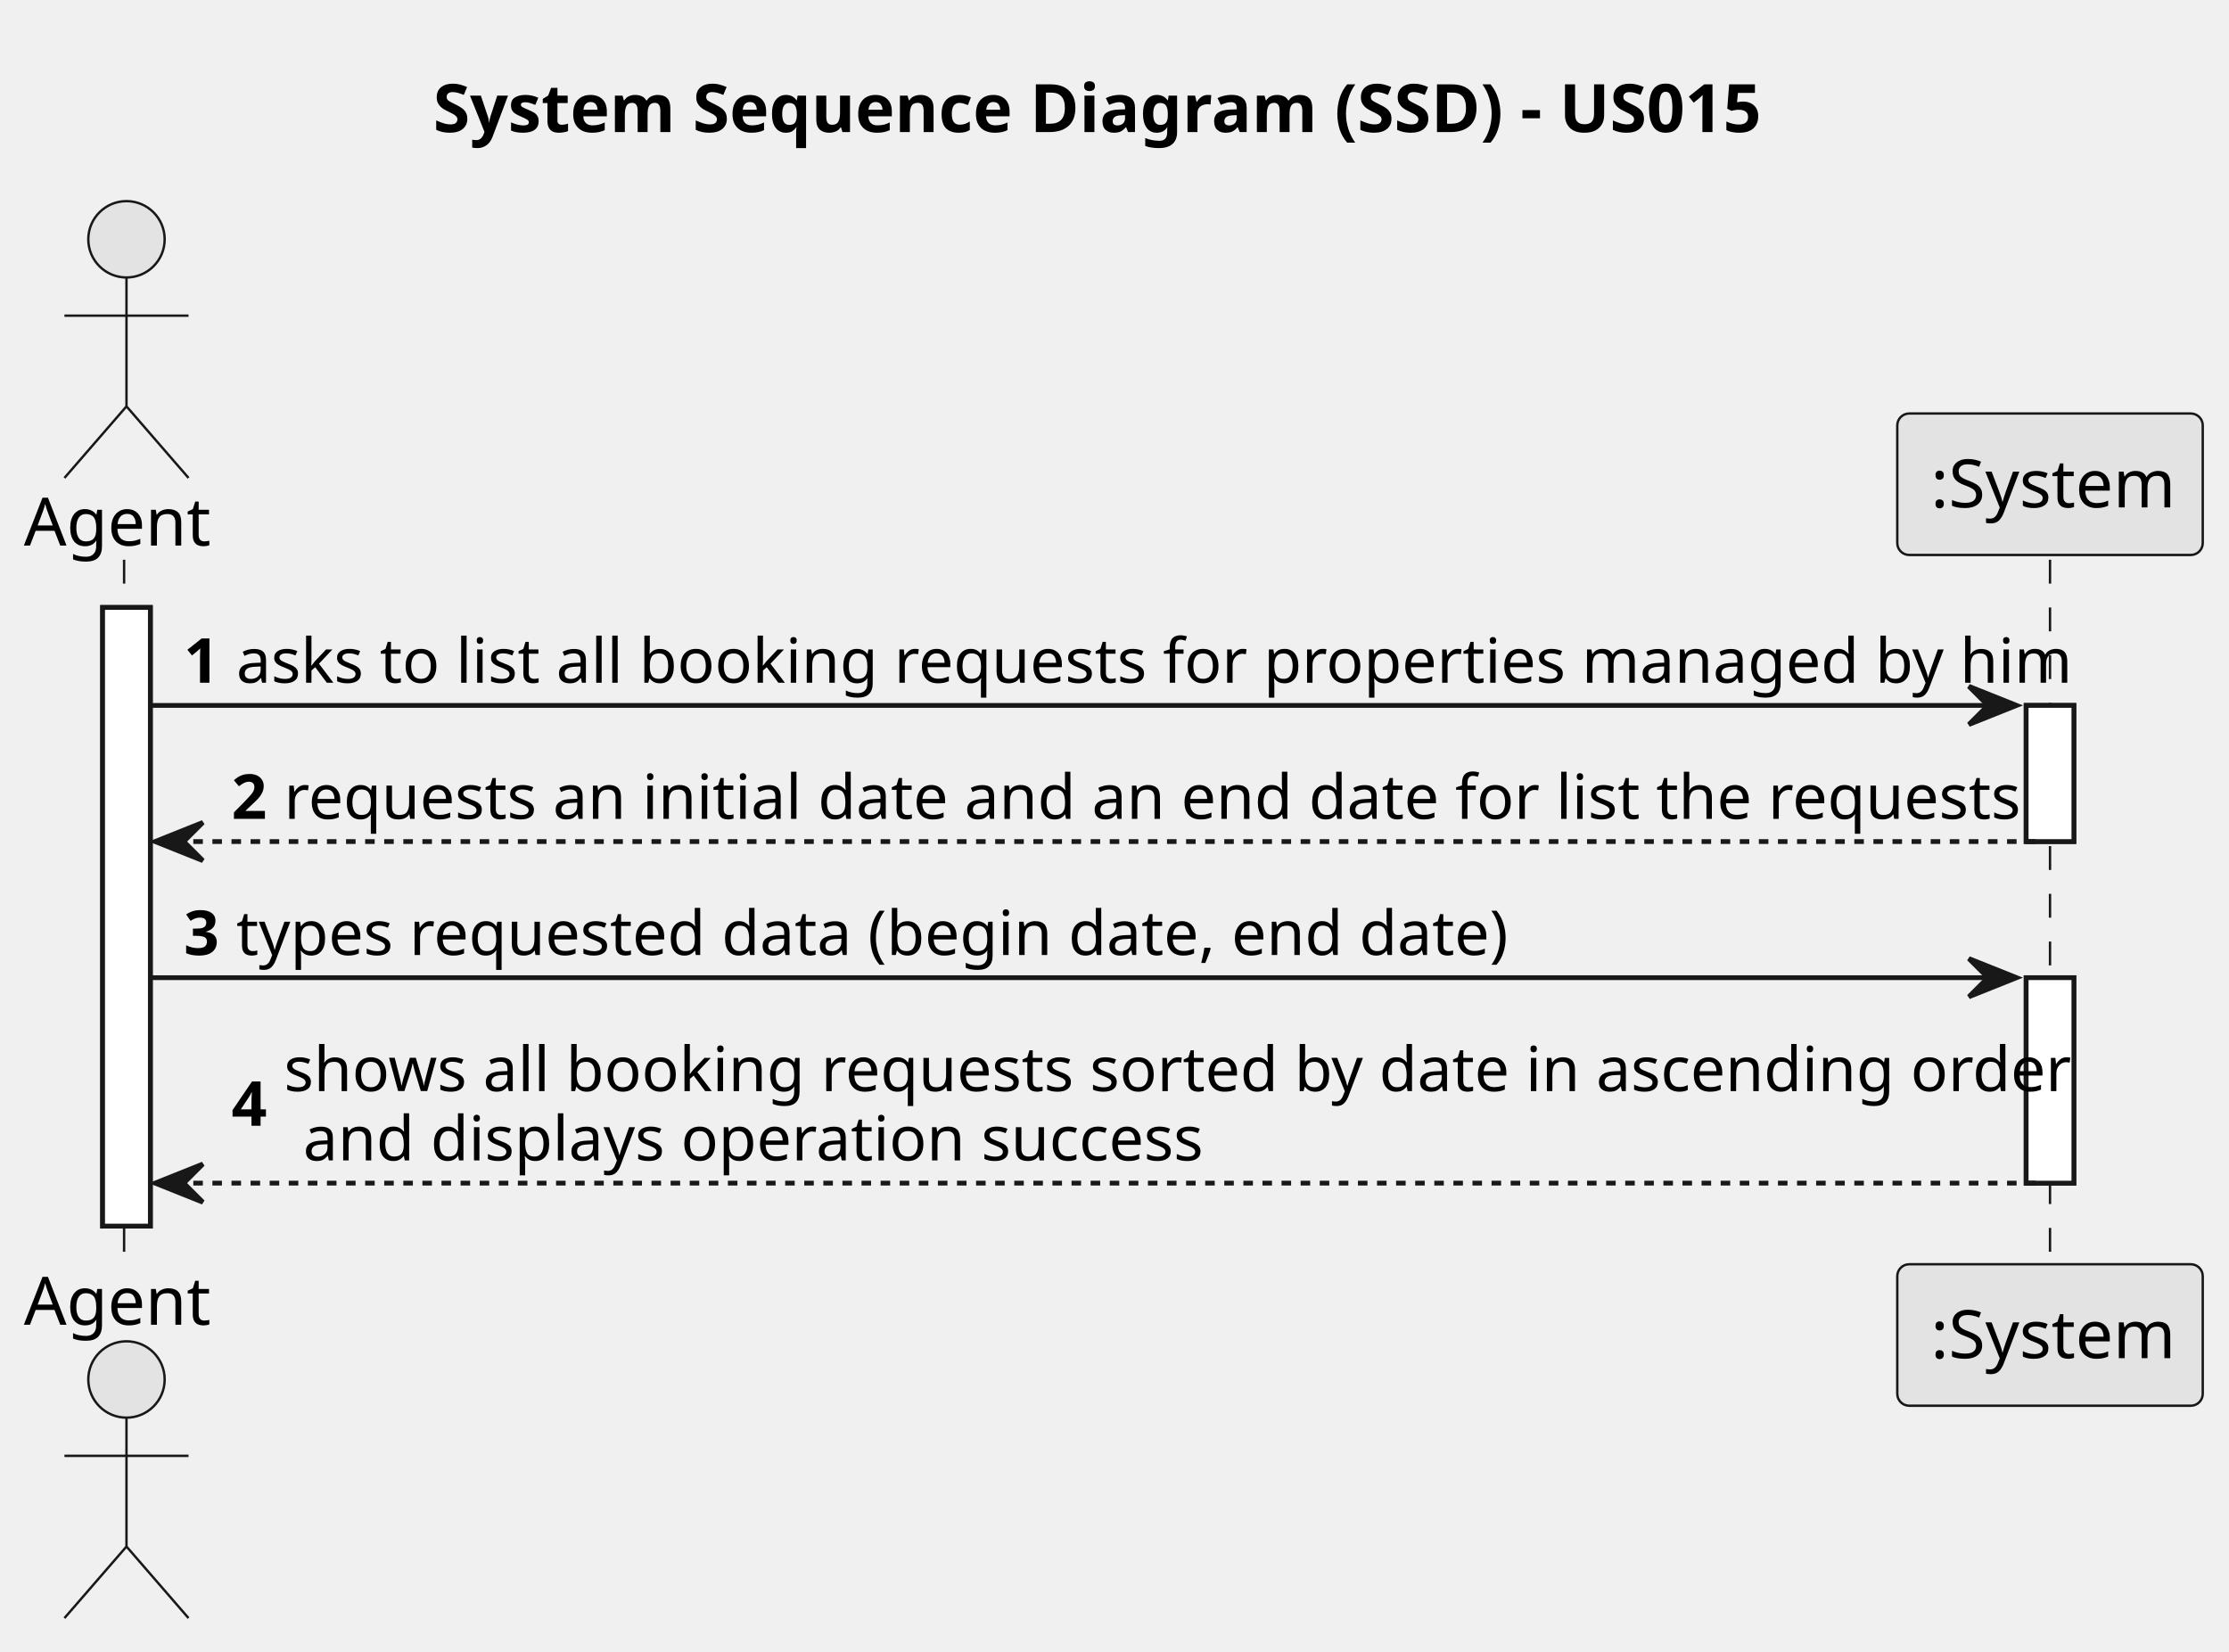
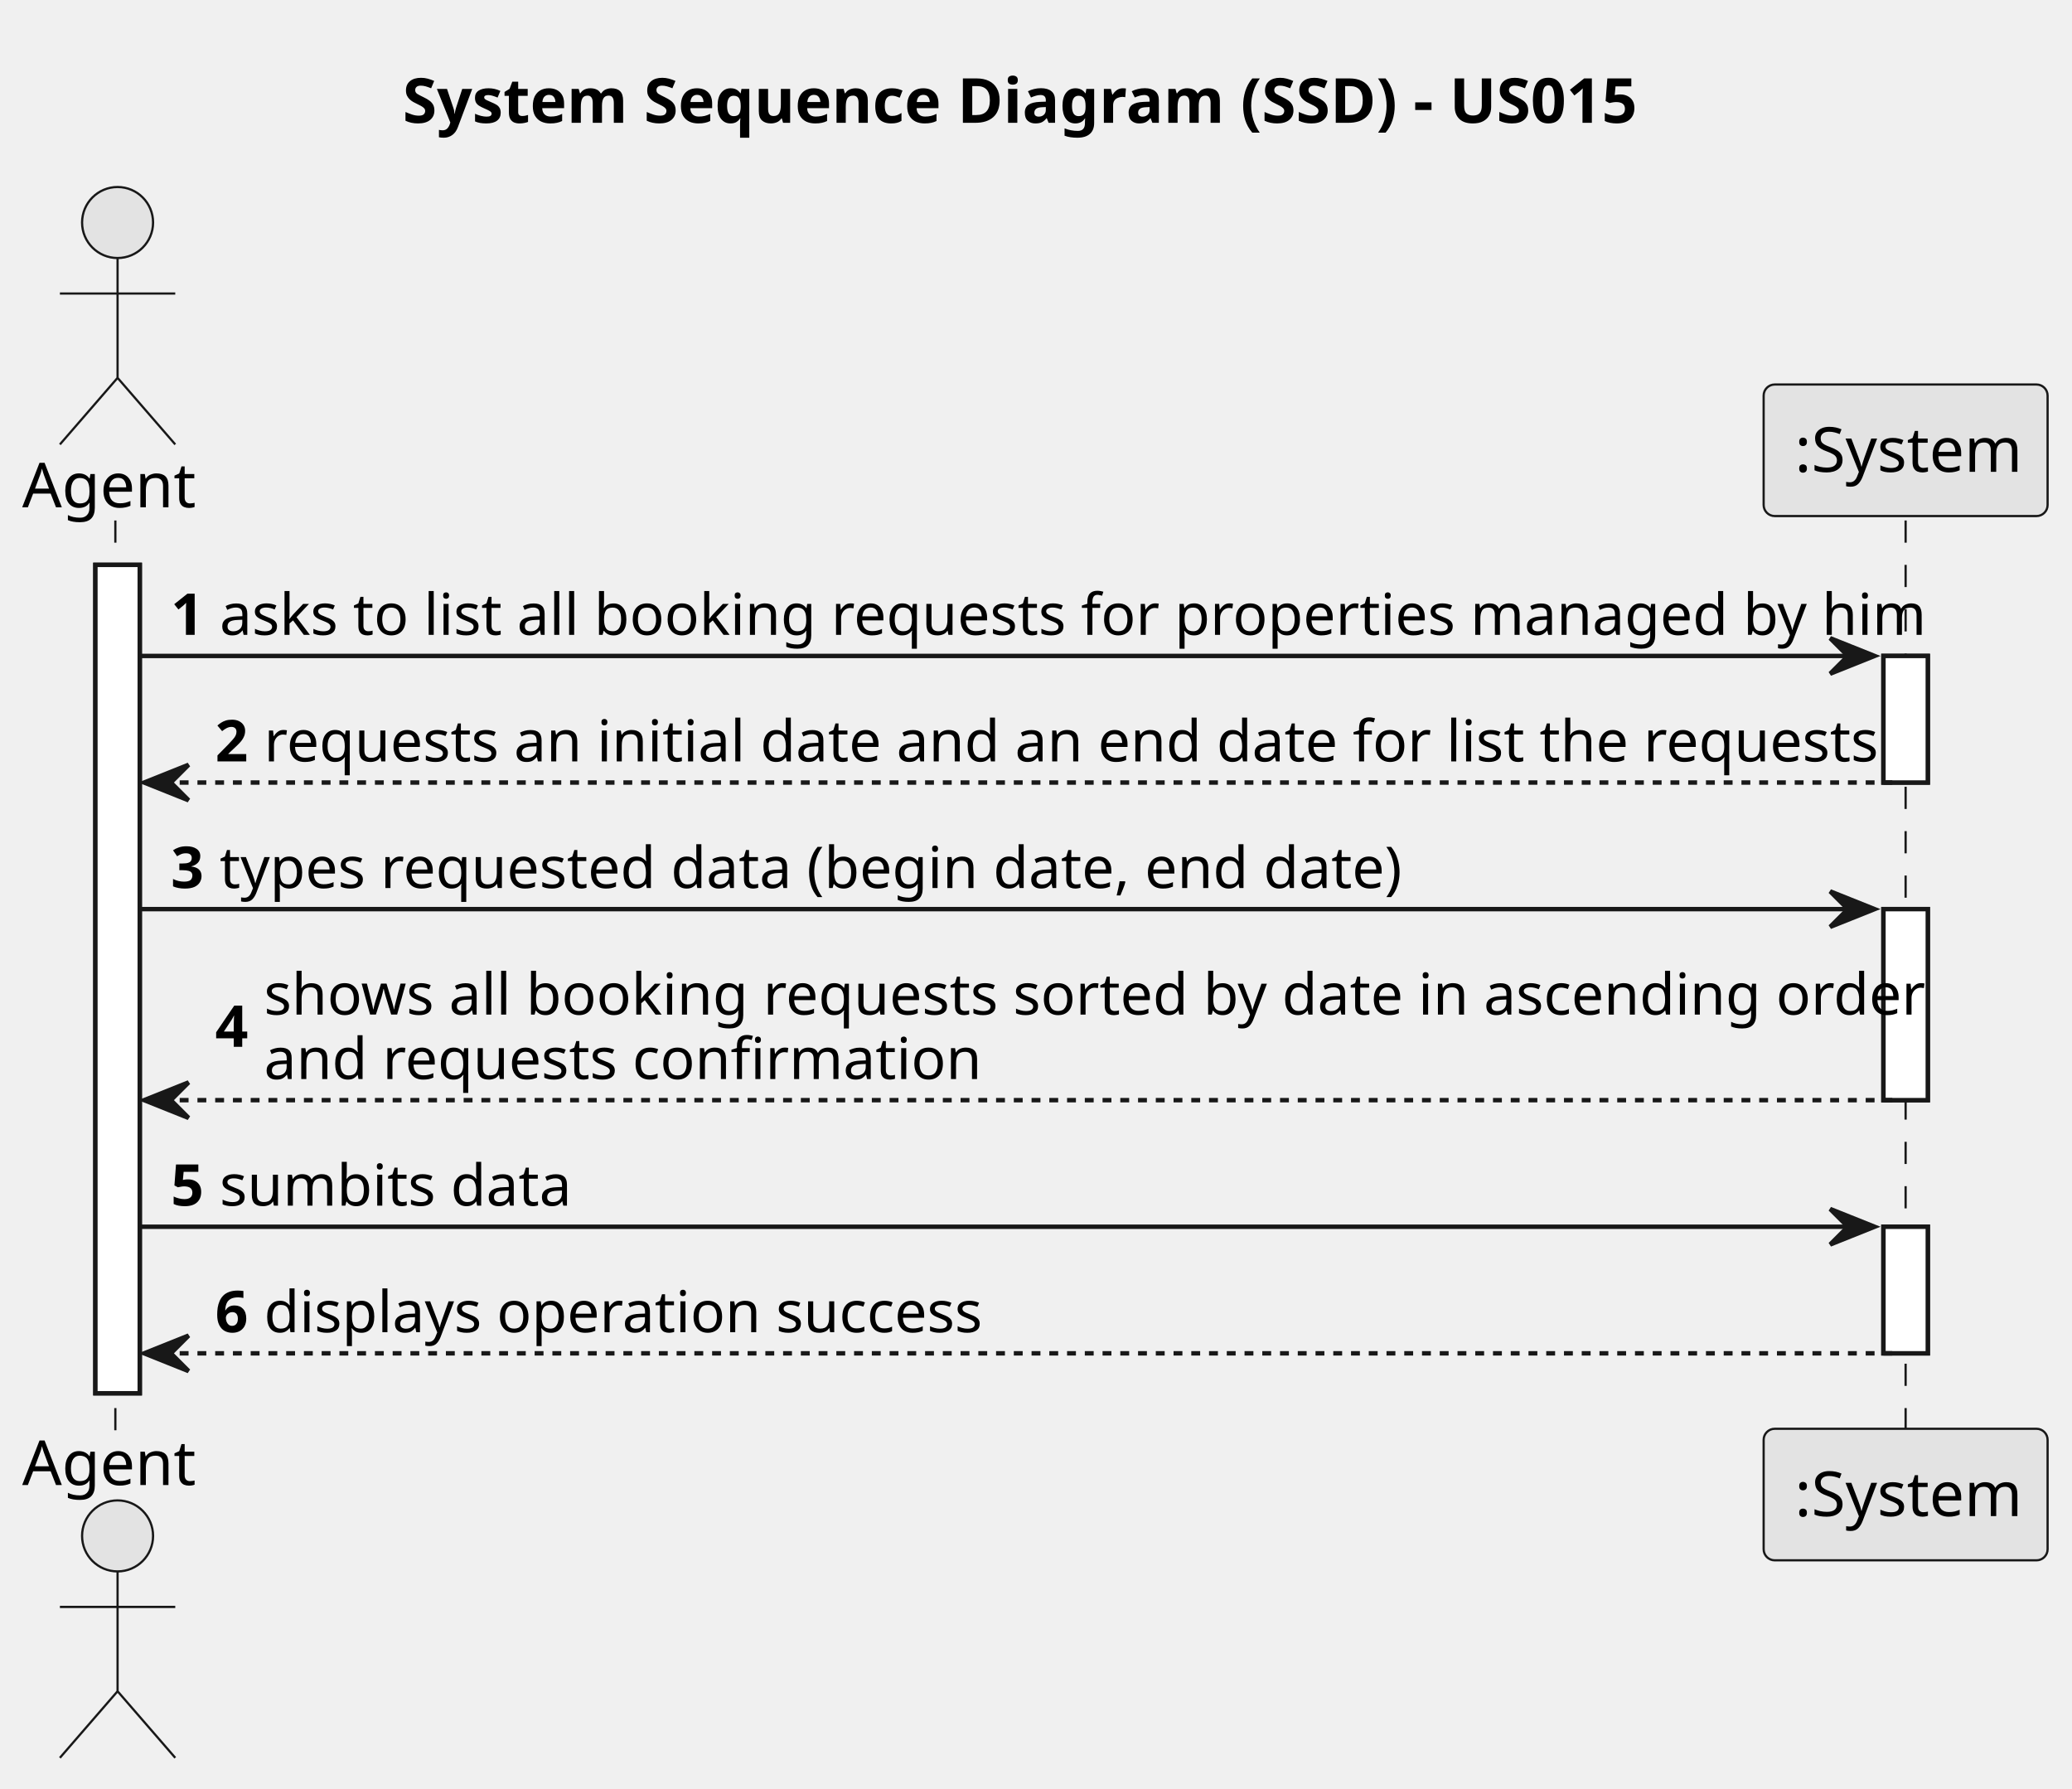
- <svg xmlns="http://www.w3.org/2000/svg" contentStyleType="text/css" height="346px" preserveAspectRatio="none" style="width:467px;height:346px;background:#FFFFFF;" version="1.1" viewBox="0 0 467 346" width="467px" zoomAndPan="magnify">
+ <svg xmlns="http://www.w3.org/2000/svg" contentStyleType="text/css" height="403px" preserveAspectRatio="none" style="width:467px;height:403px;background:#FFFFFF;" version="1.1" viewBox="0 0 467 403" width="467px" zoomAndPan="magnify">
  <defs />
  <g>
    <text fill="#000000" font-family="sans-serif" font-size="14" font-weight="bold" lengthAdjust="spacing" textLength="284" x="90.75" y="27.674">System Sequence Diagram (SSD) - US015</text>
-     <rect fill="#FFFFFF" height="129.617" style="stroke:#181818;stroke-width:1.0;" width="10" x="21.5" y="127.281" />
+     <rect fill="#FFFFFF" height="186.664" style="stroke:#181818;stroke-width:1.0;" width="10" x="21.5" y="127.281" />
    <rect fill="#FFFFFF" height="28.523" style="stroke:#181818;stroke-width:1.0;" width="10" x="424.5" y="147.805" />
    <rect fill="#FFFFFF" height="43.047" style="stroke:#181818;stroke-width:1.0;" width="10" x="424.5" y="204.852" />
-     <line style="stroke:#181818;stroke-width:0.5;stroke-dasharray:5.0,5.0;" x1="26" x2="26" y1="117.281" y2="265.898" />
-     <line style="stroke:#181818;stroke-width:0.5;stroke-dasharray:5.0,5.0;" x1="429.5" x2="429.5" y1="117.281" y2="265.898" />
+     <rect fill="#FFFFFF" height="28.523" style="stroke:#181818;stroke-width:1.0;" width="10" x="424.5" y="276.422" />
+     <line style="stroke:#181818;stroke-width:0.5;stroke-dasharray:5.0,5.0;" x1="26" x2="26" y1="117.281" y2="322.945" />
+     <line style="stroke:#181818;stroke-width:0.5;stroke-dasharray:5.0,5.0;" x1="429.5" x2="429.5" y1="117.281" y2="322.945" />
    <text fill="#000000" font-family="sans-serif" font-size="14" lengthAdjust="spacing" textLength="37" x="5" y="114.314">Agent</text>
    <ellipse cx="26.5" cy="50.141" fill="#E3E3E3" rx="8" ry="8" style="stroke:#181818;stroke-width:0.5;" />
    <path d="M26.5,58.141 L26.5,85.141 M13.5,66.141 L39.5,66.141 M26.5,85.141 L13.5,100.141 M26.5,85.141 L39.5,100.141 " fill="none" style="stroke:#181818;stroke-width:0.5;" />
-     <text fill="#000000" font-family="sans-serif" font-size="14" lengthAdjust="spacing" textLength="37" x="5" y="277.572">Agent</text>
-     <ellipse cx="26.5" cy="289.039" fill="#E3E3E3" rx="8" ry="8" style="stroke:#181818;stroke-width:0.5;" />
-     <path d="M26.5,297.039 L26.5,324.039 M13.5,305.039 L39.5,305.039 M26.5,324.039 L13.5,339.039 M26.5,324.039 L39.5,339.039 " fill="none" style="stroke:#181818;stroke-width:0.5;" />
+     <text fill="#000000" font-family="sans-serif" font-size="14" lengthAdjust="spacing" textLength="37" x="5" y="334.619">Agent</text>
+     <ellipse cx="26.5" cy="346.086" fill="#E3E3E3" rx="8" ry="8" style="stroke:#181818;stroke-width:0.5;" />
+     <path d="M26.5,354.086 L26.5,381.086 M13.5,362.086 L39.5,362.086 M26.5,381.086 L13.5,396.086 M26.5,381.086 L39.5,396.086 " fill="none" style="stroke:#181818;stroke-width:0.5;" />
    <rect fill="#E3E3E3" height="29.641" rx="2.5" ry="2.5" style="stroke:#181818;stroke-width:0.5;" width="64" x="397.5" y="86.641" />
    <text fill="#000000" font-family="sans-serif" font-size="14" lengthAdjust="spacing" textLength="50" x="404.5" y="106.314">:System</text>
-     <rect fill="#E3E3E3" height="29.641" rx="2.5" ry="2.5" style="stroke:#181818;stroke-width:0.5;" width="64" x="397.5" y="264.898" />
-     <text fill="#000000" font-family="sans-serif" font-size="14" lengthAdjust="spacing" textLength="50" x="404.5" y="284.572">:System</text>
-     <rect fill="#FFFFFF" height="129.617" style="stroke:#181818;stroke-width:1.0;" width="10" x="21.5" y="127.281" />
+     <rect fill="#E3E3E3" height="29.641" rx="2.5" ry="2.5" style="stroke:#181818;stroke-width:0.5;" width="64" x="397.5" y="321.945" />
+     <text fill="#000000" font-family="sans-serif" font-size="14" lengthAdjust="spacing" textLength="50" x="404.5" y="341.619">:System</text>
+     <rect fill="#FFFFFF" height="186.664" style="stroke:#181818;stroke-width:1.0;" width="10" x="21.5" y="127.281" />
    <rect fill="#FFFFFF" height="28.523" style="stroke:#181818;stroke-width:1.0;" width="10" x="424.5" y="147.805" />
    <rect fill="#FFFFFF" height="43.047" style="stroke:#181818;stroke-width:1.0;" width="10" x="424.5" y="204.852" />
+     <rect fill="#FFFFFF" height="28.523" style="stroke:#181818;stroke-width:1.0;" width="10" x="424.5" y="276.422" />
    <polygon fill="#181818" points="412.5,143.805,422.5,147.805,412.5,151.805,416.5,147.805" style="stroke:#181818;stroke-width:1.0;" />
    <line style="stroke:#181818;stroke-width:1.0;" x1="31.5" x2="418.5" y1="147.805" y2="147.805" />
    <text fill="#000000" font-family="sans-serif" font-size="13" font-weight="bold" lengthAdjust="spacing" textLength="7" x="38.5" y="143.05">1</text>
    <text fill="#000000" font-family="sans-serif" font-size="13" lengthAdjust="spacing" textLength="363" x="49.5" y="143.05">asks to list all booking requests for properties managed by him</text>
    <polygon fill="#181818" points="42.5,172.328,32.5,176.328,42.5,180.328,38.5,176.328" style="stroke:#181818;stroke-width:1.0;" />
    <line style="stroke:#181818;stroke-width:1.0;stroke-dasharray:2.0,2.0;" x1="36.5" x2="428.5" y1="176.328" y2="176.328" />
    <text fill="#000000" font-family="sans-serif" font-size="13" font-weight="bold" lengthAdjust="spacing" textLength="7" x="48.5" y="171.573">2</text>
    <text fill="#000000" font-family="sans-serif" font-size="13" lengthAdjust="spacing" textLength="343" x="59.5" y="171.573">requests an initial date and an end date for list the requests</text>
    <polygon fill="#181818" points="412.5,200.852,422.5,204.852,412.5,208.852,416.5,204.852" style="stroke:#181818;stroke-width:1.0;" />
    <line style="stroke:#181818;stroke-width:1.0;" x1="31.5" x2="418.5" y1="204.852" y2="204.852" />
    <text fill="#000000" font-family="sans-serif" font-size="13" font-weight="bold" lengthAdjust="spacing" textLength="7" x="38.5" y="200.097">3</text>
    <text fill="#000000" font-family="sans-serif" font-size="13" lengthAdjust="spacing" textLength="252" x="49.5" y="200.097">types requested data (begin date, end date)</text>
    <polygon fill="#181818" points="42.5,243.898,32.5,247.898,42.5,251.898,38.5,247.898" style="stroke:#181818;stroke-width:1.0;" />
    <line style="stroke:#181818;stroke-width:1.0;stroke-dasharray:2.0,2.0;" x1="36.5" x2="428.5" y1="247.898" y2="247.898" />
    <text fill="#000000" font-family="sans-serif" font-size="13" font-weight="bold" lengthAdjust="spacing" textLength="7" x="48.5" y="235.882">4</text>
    <text fill="#000000" font-family="sans-serif" font-size="13" lengthAdjust="spacing" textLength="354" x="59.5" y="228.62">shows all booking requests sorted by date in ascending order</text>
-     <text fill="#000000" font-family="sans-serif" font-size="13" lengthAdjust="spacing" textLength="183" x="63.5" y="243.144">and displays operation success</text>
+     <text fill="#000000" font-family="sans-serif" font-size="13" lengthAdjust="spacing" textLength="149" x="59.5" y="243.144">and requests confirmation</text>
+     <polygon fill="#181818" points="412.5,272.422,422.5,276.422,412.5,280.422,416.5,276.422" style="stroke:#181818;stroke-width:1.0;" />
+     <line style="stroke:#181818;stroke-width:1.0;" x1="31.5" x2="418.5" y1="276.422" y2="276.422" />
+     <text fill="#000000" font-family="sans-serif" font-size="13" font-weight="bold" lengthAdjust="spacing" textLength="7" x="38.5" y="271.667">5</text>
+     <text fill="#000000" font-family="sans-serif" font-size="13" lengthAdjust="spacing" textLength="75" x="49.5" y="271.667">sumbits data</text>
+     <polygon fill="#181818" points="42.5,300.945,32.5,304.945,42.5,308.945,38.5,304.945" style="stroke:#181818;stroke-width:1.0;" />
+     <line style="stroke:#181818;stroke-width:1.0;stroke-dasharray:2.0,2.0;" x1="36.5" x2="428.5" y1="304.945" y2="304.945" />
+     <text fill="#000000" font-family="sans-serif" font-size="13" font-weight="bold" lengthAdjust="spacing" textLength="7" x="48.5" y="300.19">6</text>
+     <text fill="#000000" font-family="sans-serif" font-size="13" lengthAdjust="spacing" textLength="158" x="59.5" y="300.19">displays operation success</text>
  </g>
</svg>
